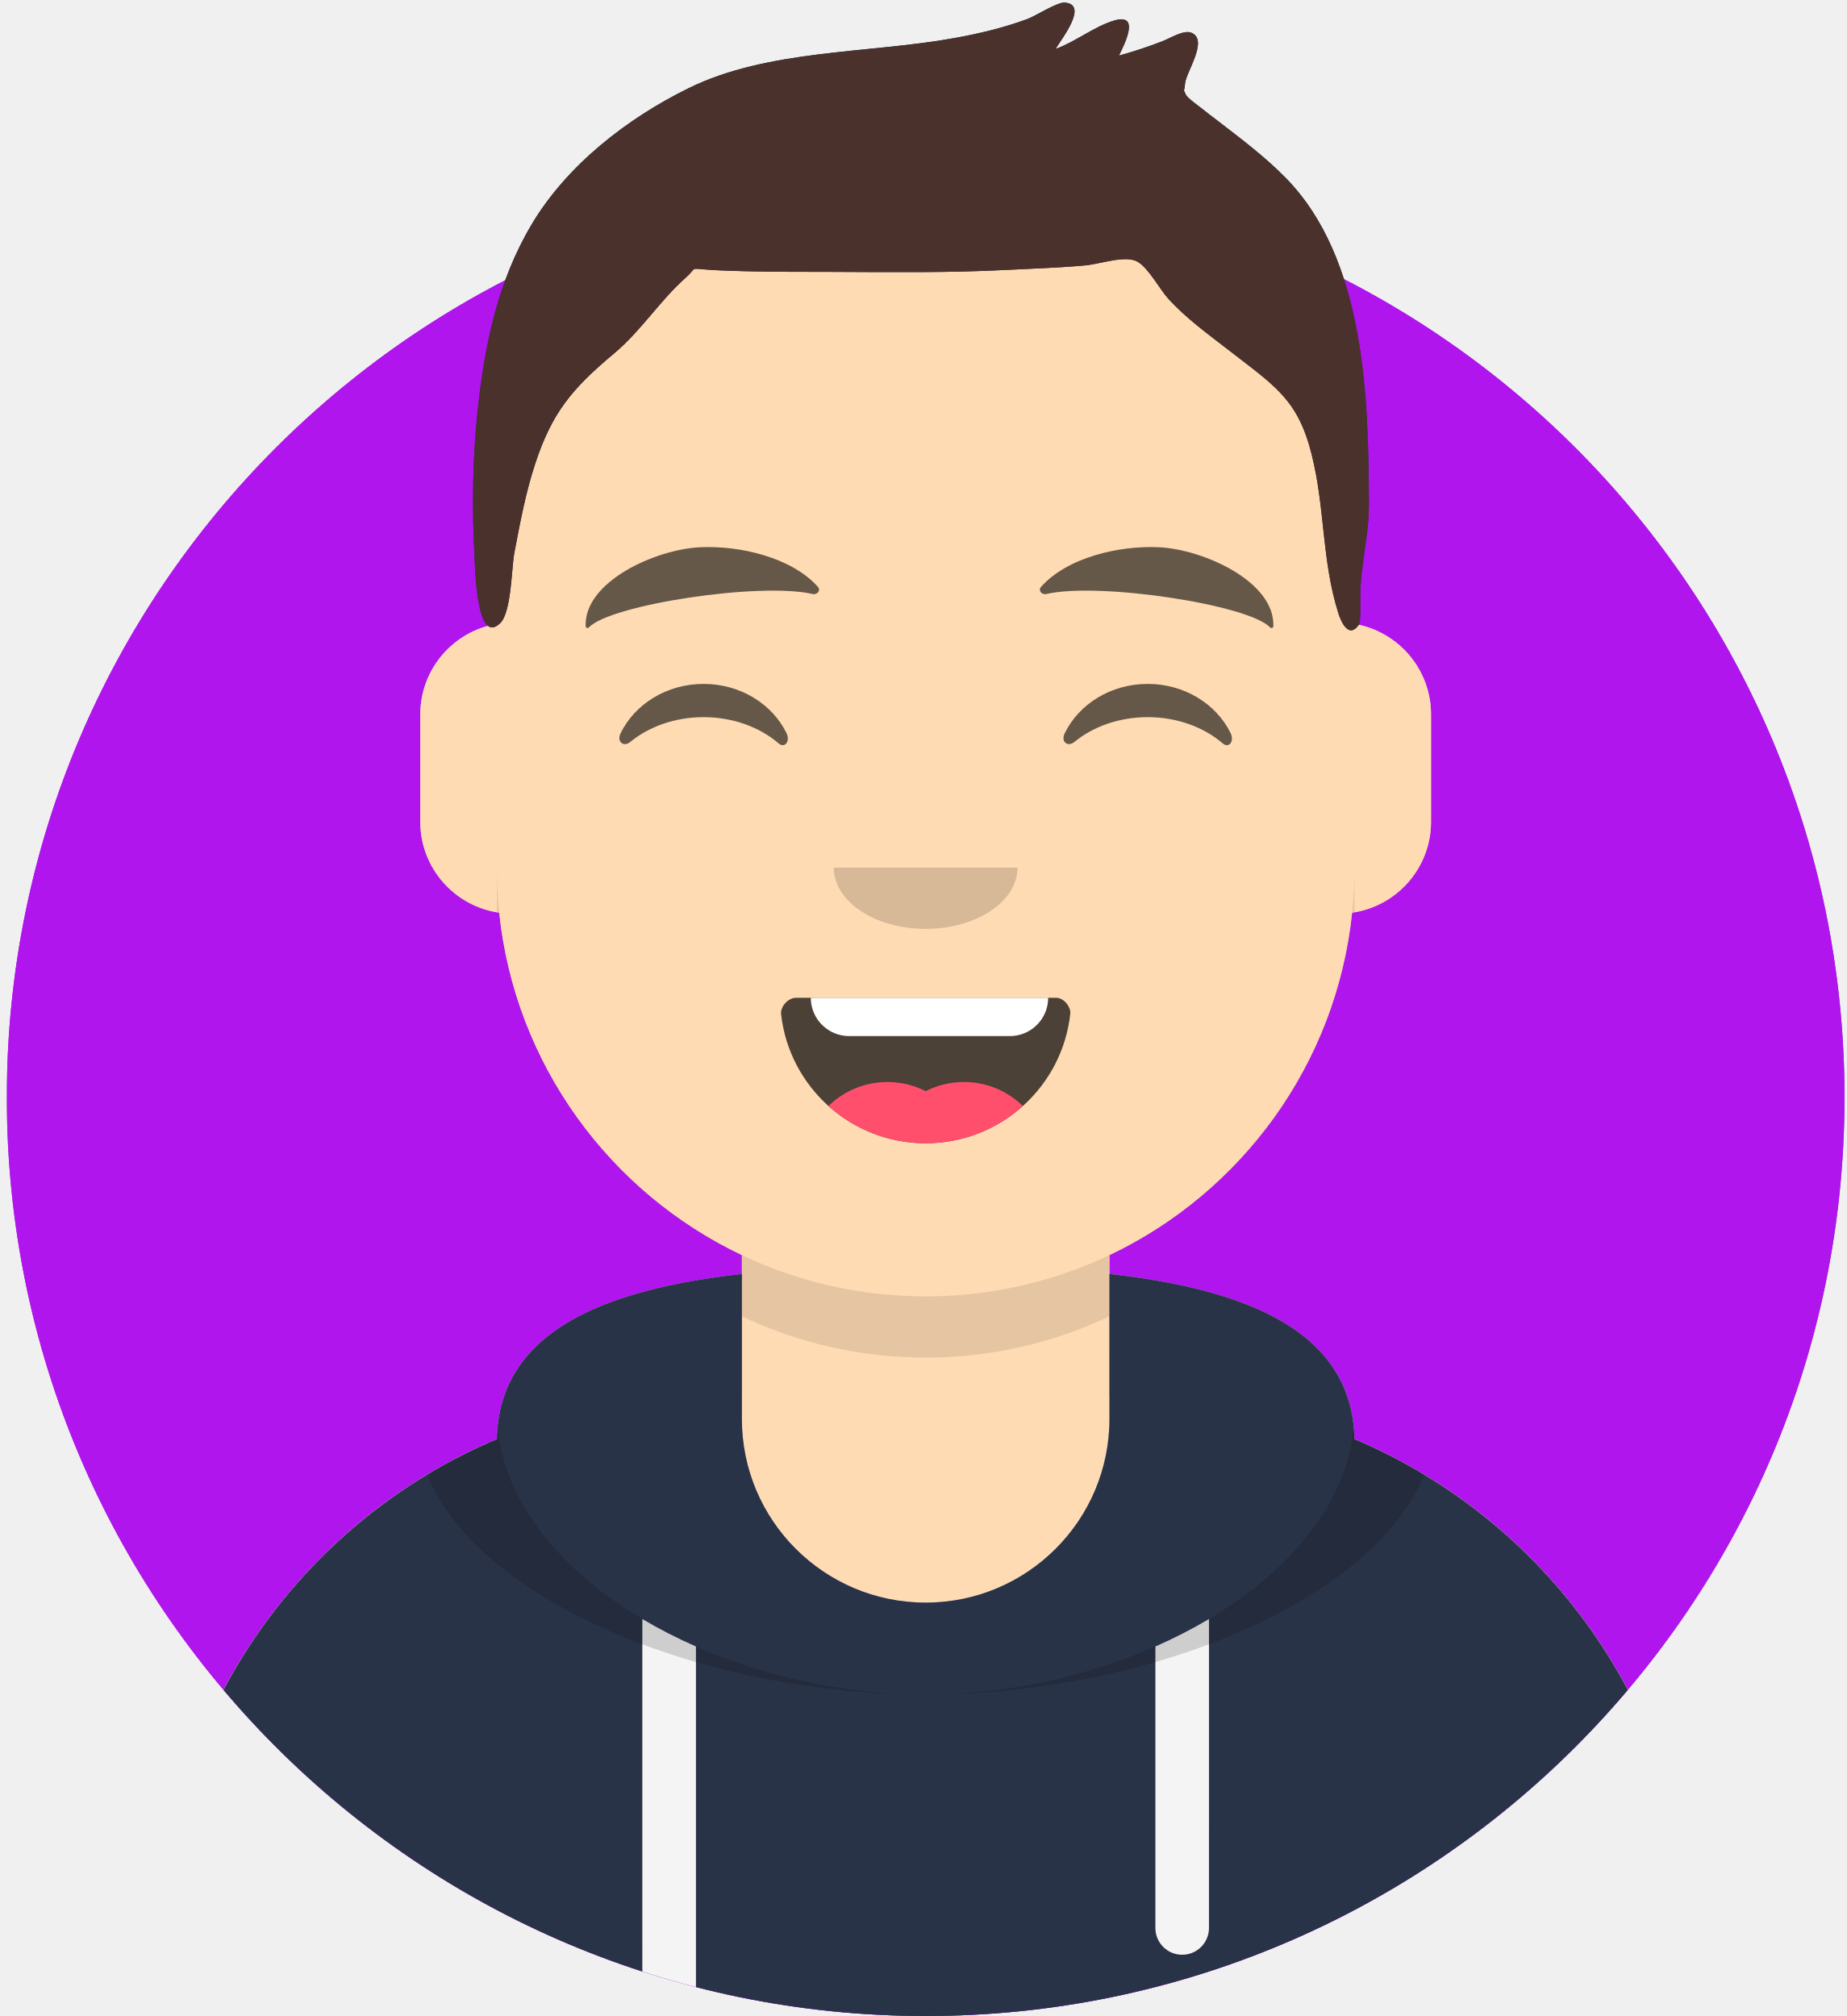
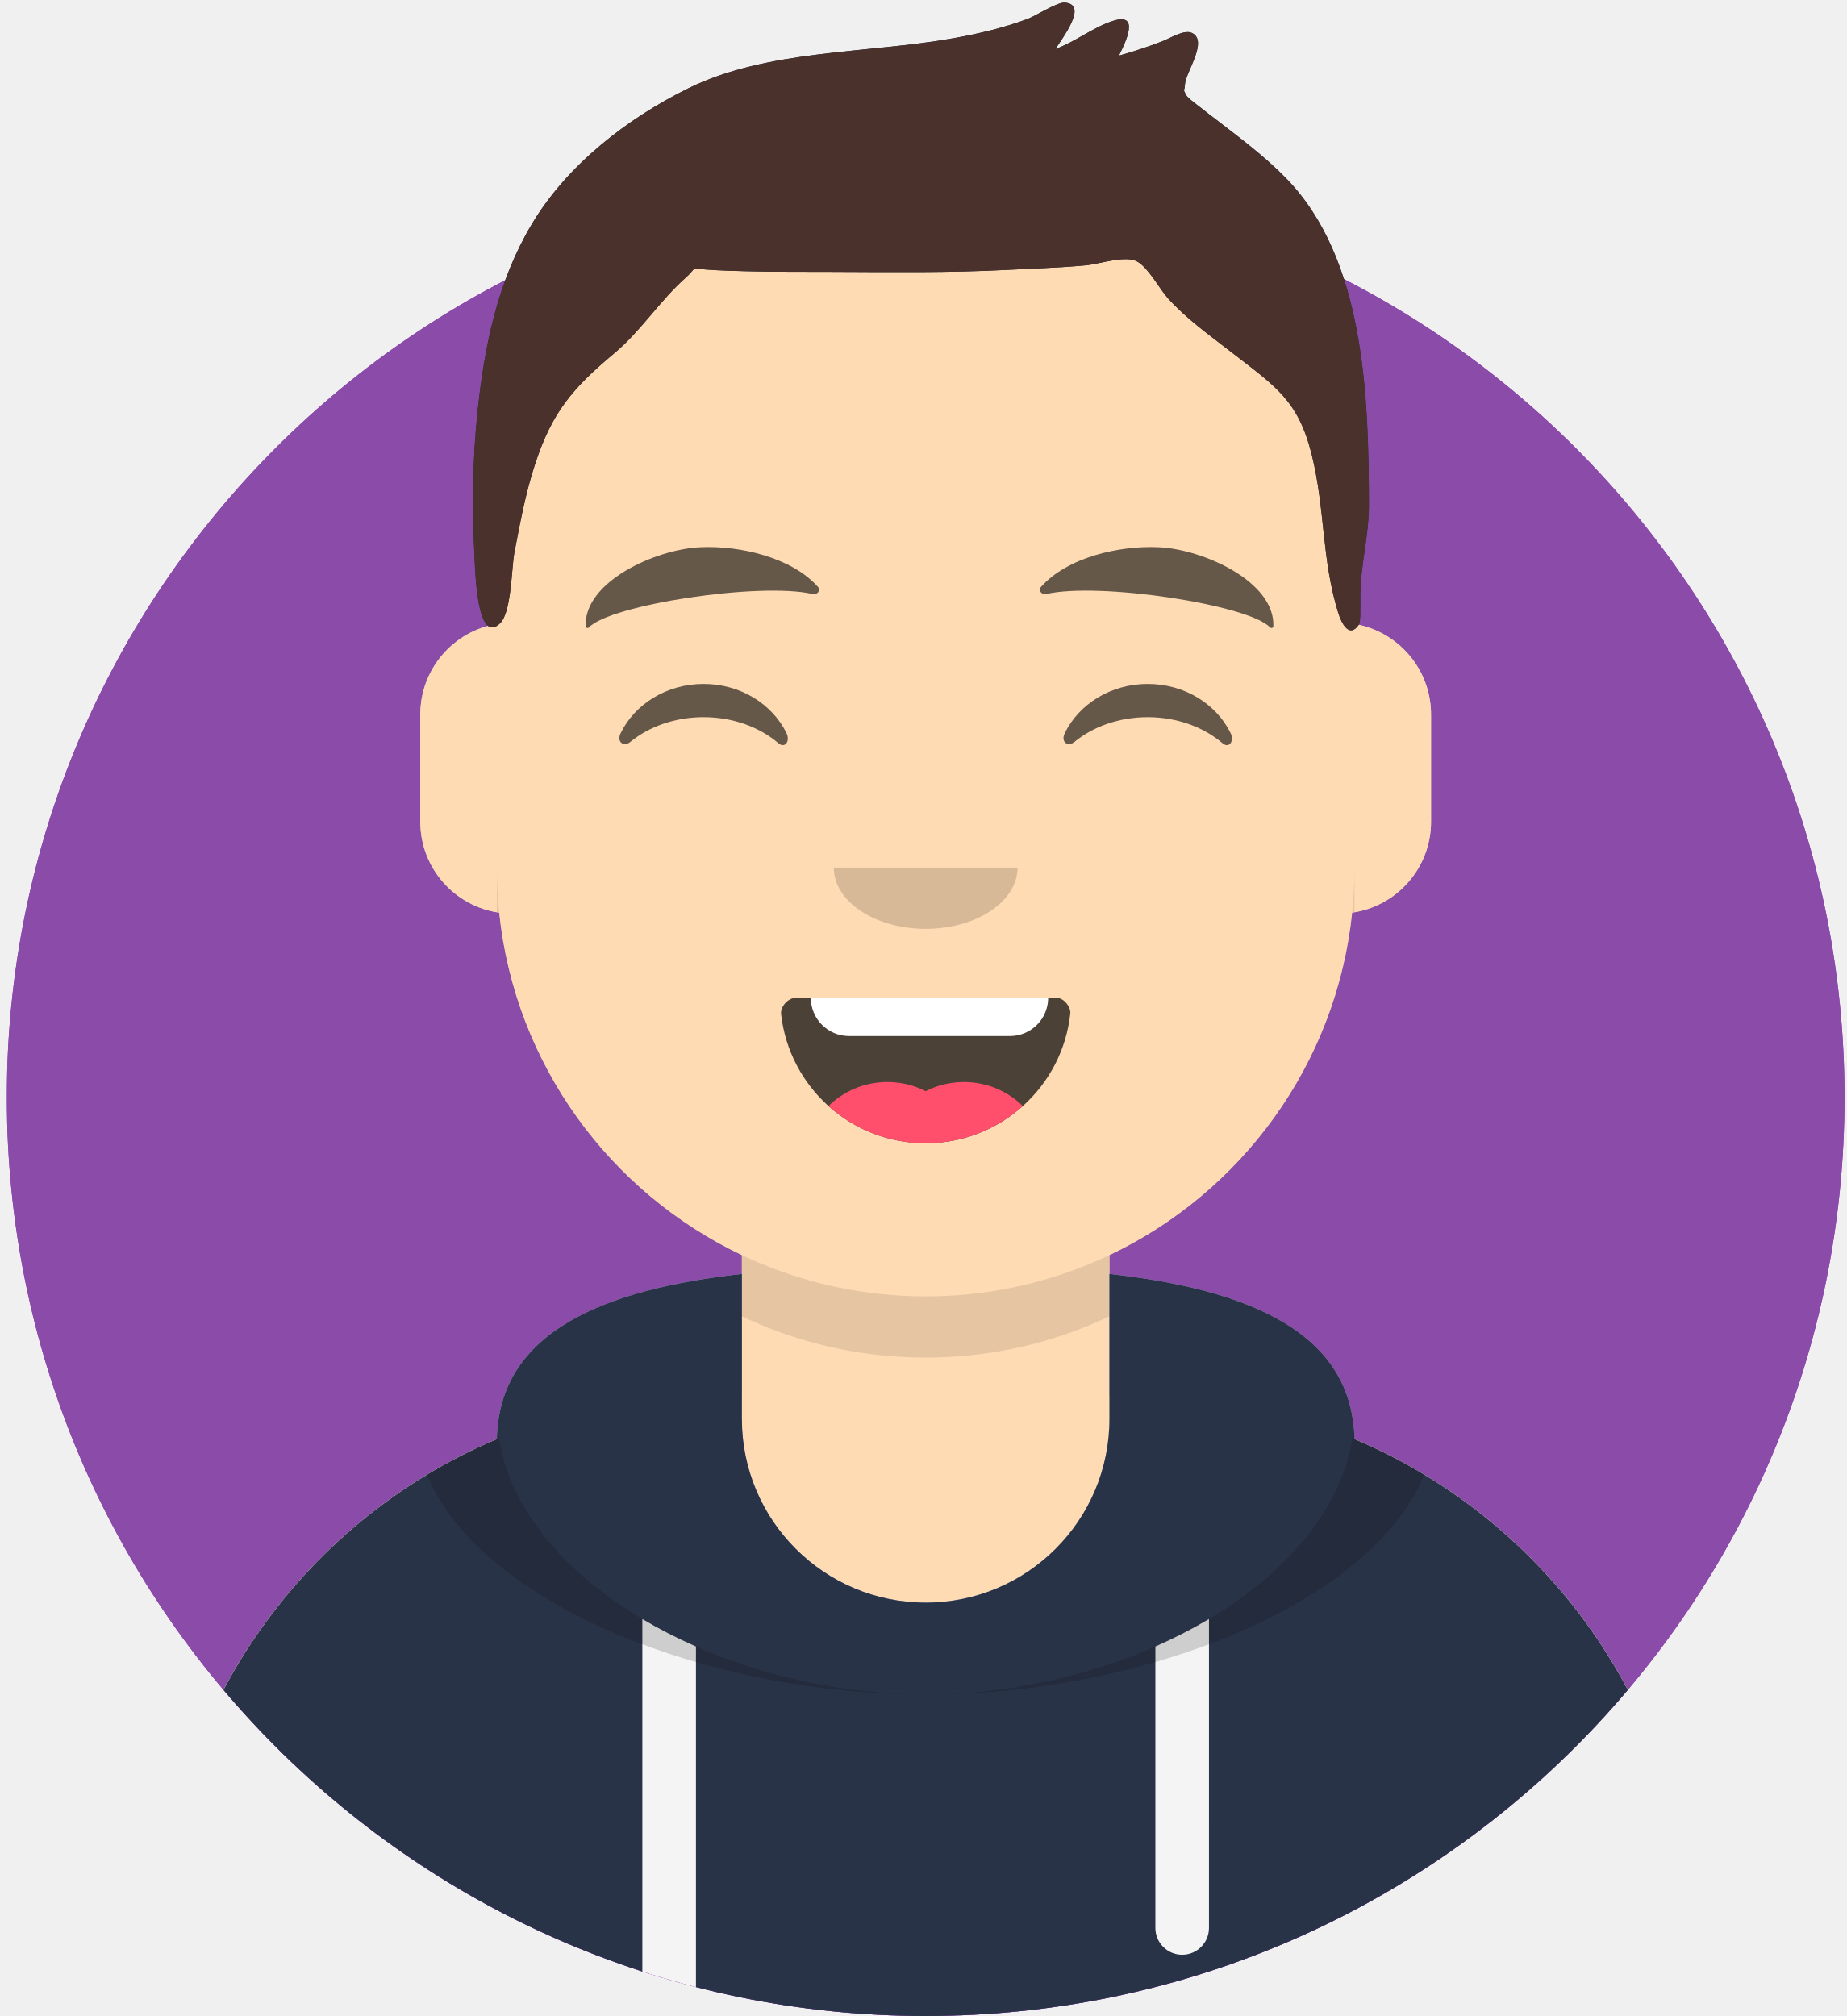
<svg xmlns="http://www.w3.org/2000/svg" xmlns:xlink="http://www.w3.org/1999/xlink" width="217px" height="237px" viewBox="0 0 217 237" version="1.1">
  <defs>
    <circle id="path-1" cx="108" cy="108" r="108" />
    <path d="M-3.19744231e-14,144 L-3.19744231e-14,-1.42108547e-14 L237.6,-1.42108547e-14 L237.6,144 L226.8,144 C226.8,203.647 178.447,252 118.8,252 C59.153,252 10.8,203.647 10.8,144 L10.8,144 L-3.19744231e-14,144 Z" id="path-3" />
    <path d="M90,0 C117.835,-5.11323436e-15 140.4,22.565 140.4,50.4 L140.401,55.949 C145.508,56.807 149.4,61.249 149.4,66.6 L149.4,79.2 C149.4,84.647 145.367,89.152 140.125,89.893 C138.265,107.718 127.114,122.78 111.601,130.149 L111.6,146.7 L115.2,146.7 C150.988,146.7 180,175.712 180,211.5 L180,219.6 L0,219.6 L0,211.5 C-4.38277231e-15,175.712 29.012,146.7 64.8,146.7 L68.4,146.7 L68.4,130.15 C52.886,122.78 41.735,107.718 39.875,89.893 C34.633,89.152 30.6,84.647 30.6,79.2 L30.6,66.6 C30.6,61.249 34.492,56.806 39.6,55.949 L39.6,50.4 C39.6,22.565 62.165,5.11323436e-15 90,0 Z" id="path-5" />
    <path d="M140.401,11.764 C156.691,13.587 169.2,18.597 169.2,31.569 L169.194,31.18 C192.467,41.01 208.8,64.047 208.8,90.9 L208.8,99 L28.8,99 L28.8,90.9 C28.8,64.047 45.133,41.01 68.406,31.18 C68.653,18.496 81.073,13.568 97.2,11.764 L97.2,28.8 C97.2,40.729 106.871,50.4 118.8,50.4 C130.729,50.4 140.4,40.729 140.4,28.8 L140.4,28.8 Z" id="path-7" />
    <path d="M31.606,13.615 C32.558,22.158 39.803,28.8 48.6,28.8 C57.424,28.8 64.687,22.117 65.603,13.536 C65.676,12.845 64.905,11.7 63.938,11.7 C50.534,11.7 40.264,11.7 33.378,11.7 C32.406,11.7 31.511,12.761 31.606,13.615 Z" id="path-9" />
    <rect id="path-11" x="0" y="0" width="237.6" height="252" />
    <path d="M118.135,20.928 C115.651,18.39 112.767,16.236 109.962,14.076 C109.343,13.6 108.715,13.135 108.109,12.641 C107.972,12.528 106.563,11.519 106.394,11.148 C105.988,10.254 106.224,10.95 106.28,9.884 C106.35,8.535 109.1,4.727 107.048,3.854 C106.146,3.47 104.536,4.492 103.67,4.83 C101.977,5.49 100.263,6.054 98.512,6.54 C99.351,4.869 100.95,1.524 97.944,2.419 C95.603,3.116 93.421,4.91 91.068,5.753 C91.847,4.477 94.96,0.523 92.147,0.302 C91.271,0.233 88.724,1.875 87.782,2.226 C84.959,3.275 82.075,3.953 79.111,4.487 C69.033,6.304 57.248,5.786 47.923,10.374 C40.735,13.911 33.636,19.4 29.484,26.389 C25.481,33.125 23.984,40.498 23.146,48.217 C22.532,53.882 22.482,59.738 22.769,65.424 C22.863,67.287 23.073,75.874 25.779,73.273 C27.127,71.978 27.117,66.745 27.457,64.974 C28.133,61.451 28.783,57.911 29.91,54.5 C31.895,48.49 34.238,45.687 39.184,41.547 C42.359,38.89 44.588,35.3 47.625,32.62 C48.99,31.416 47.949,31.542 50.143,31.7 C51.616,31.806 53.097,31.846 54.574,31.885 C57.99,31.974 61.412,31.951 64.829,31.963 C71.711,31.988 78.561,32.085 85.437,31.725 C88.492,31.565 91.556,31.478 94.603,31.195 C96.306,31.038 99.326,29.947 100.728,30.78 C102.01,31.543 103.342,34.034 104.263,35.054 C106.438,37.464 109.032,39.305 111.576,41.282 C116.881,45.403 119.559,46.98 121.17,53.421 C122.775,59.838 122.325,65.791 124.312,72.106 C124.662,73.217 125.586,75.13 126.726,73.415 C126.937,73.096 126.883,71.345 126.883,70.337 C126.883,66.27 127.913,63.218 127.9,59.123 C127.849,46.674 127.447,30.442 118.135,20.928 Z" id="path-13" />
  </defs>
  <g id="Website" stroke="none" stroke-width="1" fill="none" fill-rule="evenodd">
    <g id="mf-avatar" transform="translate(-10, -15)">
      <g id="Circle" transform="translate(10.8, 36)">
        <mask id="mask-2" fill="white">
          <use xlink:href="#path-1" />
        </mask>
        <use id="Circle-Background" fill="#972dc2" xlink:href="#path-1" />
-         <g id="🖍-Circle-Color" mask="url(#mask-2)" fill="#b015ed">
+         <g id="🖍-Circle-Color" mask="url(#mask-2)" fill="#8a4ca8">
          <rect id="🖍Color" x="0" y="0" width="216.445" height="216" />
        </g>
      </g>
      <mask id="mask-4" fill="white">
        <use xlink:href="#path-3" />
      </mask>
      <g id="Mask" />
      <g id="Avataaar" mask="url(#mask-4)">
        <g id="Body" transform="translate(28.8, 32.4)">
          <mask id="mask-6" fill="white">
            <use xlink:href="#path-5" />
          </mask>
          <use fill="#D0C6AC" xlink:href="#path-5" />
          <g id="Skin/👶🏻-05-Pale" mask="url(#mask-6)" fill="#FFDBB4">
            <g transform="translate(-28.8, 0)" id="Color">
              <rect x="0" y="0" width="238.384" height="220.355" />
            </g>
          </g>
          <path d="M39.6,84.6 C39.6,112.435 62.165,135 90,135 C117.835,135 140.4,112.435 140.4,84.6 L140.4,84.6 L140.4,91.8 C140.4,119.635 117.835,142.2 90,142.2 C62.165,142.2 39.6,119.635 39.6,91.8 Z" id="Neck-Shadow" fill-opacity="0.1" fill="#000000" mask="url(#mask-6)" />
        </g>
        <g id="Clothing/Hoodie" transform="translate(0, 153)">
          <mask id="mask-8" fill="white">
            <use xlink:href="#path-7" />
          </mask>
          <use id="Hoodie" fill="#B7C1DB" fill-rule="evenodd" xlink:href="#path-7" />
          <g id="Color/Palette/Slate" mask="url(#mask-8)" fill="#293347" fill-rule="evenodd">
            <rect id="🖍Color" x="0" y="0" width="238.491" height="99" />
          </g>
          <path d="M91.8,55.565 L91.8,99 L85.5,99 L85.499,52.335 C87.483,53.514 89.592,54.594 91.8,55.565 Z M152.101,52.334 L152.1,88.65 C152.1,90.39 150.69,91.8 148.95,91.8 C147.21,91.8 145.8,90.39 145.8,88.65 L145.801,55.565 C148.009,54.594 150.118,53.513 152.101,52.334 Z" id="Straps" fill="#F4F4F4" fill-rule="evenodd" mask="url(#mask-8)" />
          <path d="M155.733,11.451 C169.28,14.013 178.65,19.118 178.65,29.077 C178.65,46.818 148.916,61.2 118.8,61.2 C88.684,61.2 58.95,46.818 58.95,29.077 C58.95,19.118 68.32,14.013 81.867,11.451 C73.689,14.466 68.4,19.534 68.4,27.969 C68.4,46.322 93.439,61.2 118.8,61.2 C144.161,61.2 169.2,46.322 169.2,27.969 C169.2,19.71 164.13,14.679 156.241,11.642 Z" id="Shadow" fill-opacity="0.16" fill="#000000" fill-rule="evenodd" mask="url(#mask-8)" />
        </g>
        <g id="Face" transform="translate(68.4, 73.8)">
          <g id="Mouth/Smile" transform="translate(1.8, 46.8)">
            <mask id="mask-10" fill="white">
              <use xlink:href="#path-9" />
            </mask>
            <use id="Mouth" fill-opacity="0.7" fill="#000000" fill-rule="evenodd" xlink:href="#path-9" />
            <path d="M39.6,1.8 L58.5,1.8 C60.985,1.8 63,3.815 63,6.3 L63,11.7 C63,14.185 60.985,16.2 58.5,16.2 L39.6,16.2 C37.115,16.2 35.1,14.185 35.1,11.7 L35.1,6.3 C35.1,3.815 37.115,1.8 39.6,1.8 Z" id="Teeth" fill="#FFFFFF" fill-rule="evenodd" mask="url(#mask-10)" />
            <g id="Tongue" stroke-width="1" fill-rule="evenodd" mask="url(#mask-10)" fill="#FF4F6D">
              <g transform="translate(34.2, 21.6)">
                <circle cx="9.9" cy="9.9" r="9.9" />
                <circle cx="18.9" cy="9.9" r="9.9" />
              </g>
            </g>
          </g>
          <g id="Nose/Default" transform="translate(25.2, 36)" fill="#000000" fill-opacity="0.16">
            <path d="M14.4,7.2 C14.4,11.176 19.235,14.4 25.2,14.4 L25.2,14.4 C31.165,14.4 36,11.176 36,7.2" id="Nose" />
          </g>
          <g id="Eyes/Happy-😁" transform="translate(0, 7.2)" fill="#000000" fill-opacity="0.6">
            <path d="M14.544,20.203 C16.206,16.784 19.948,14.4 24.298,14.4 C28.632,14.4 32.363,16.767 34.034,20.166 C34.53,21.176 33.824,22.003 33.112,21.39 C30.906,19.494 27.773,18.309 24.298,18.309 C20.931,18.309 17.886,19.421 15.694,21.214 C14.892,21.87 14.058,21.203 14.544,20.203 Z" id="Squint" />
            <path d="M66.744,20.203 C68.406,16.784 72.148,14.4 76.498,14.4 C80.832,14.4 84.563,16.767 86.234,20.166 C86.73,21.176 86.024,22.003 85.312,21.39 C83.106,19.494 79.973,18.309 76.498,18.309 C73.131,18.309 70.086,19.421 67.894,21.214 C67.092,21.87 66.258,21.203 66.744,20.203 Z" id="Squint" />
          </g>
          <g id="Eyebrow/Natural/Default-Natural" fill="#000000" fill-opacity="0.6">
            <path d="M23.435,5.589 C18.25,6.285 10.164,10.805 10.84,16.036 C10.862,16.207 11.121,16.261 11.233,16.118 C13.471,13.248 30.774,9.033 37.075,9.913 C37.652,9.994 38.032,9.399 37.639,9.027 C34.269,5.845 28.08,4.961 23.435,5.589" id="Eyebrow" transform="translate(24.3, 10.8) rotate(5) translate(-24.3, -10.8) " />
            <path d="M76.535,5.589 C71.35,6.285 63.264,10.805 63.94,16.036 C63.962,16.207 64.221,16.261 64.333,16.118 C66.571,13.248 83.874,9.033 90.175,9.913 C90.752,9.994 91.132,9.399 90.739,9.027 C87.369,5.845 81.18,4.961 76.535,5.589" id="Eyebrow" transform="translate(77.4, 10.8) scale(-1, 1) rotate(5) translate(-77.4, -10.8) " />
          </g>
        </g>
        <g id="Top">
          <mask id="mask-12" fill="white">
            <use xlink:href="#path-11" />
          </mask>
          <g id="Mask" />
          <g mask="url(#mask-12)">
            <g transform="translate(43, 15)">
              <mask id="mask-14" fill="white">
                <use xlink:href="#path-13" />
              </mask>
              <use id="Short-Hair" stroke="none" fill="#1F3140" fill-rule="evenodd" xlink:href="#path-13" />
              <g id="Color/Hair/Brown-Dark" stroke="none" fill="none" mask="url(#mask-14)" fill-rule="evenodd">
                <g transform="translate(-43.1, -15)" fill="#4A312C" id="Color">
                  <rect x="0" y="0" width="239.107" height="252.406" />
                </g>
              </g>
            </g>
          </g>
        </g>
      </g>
    </g>
  </g>
</svg>
